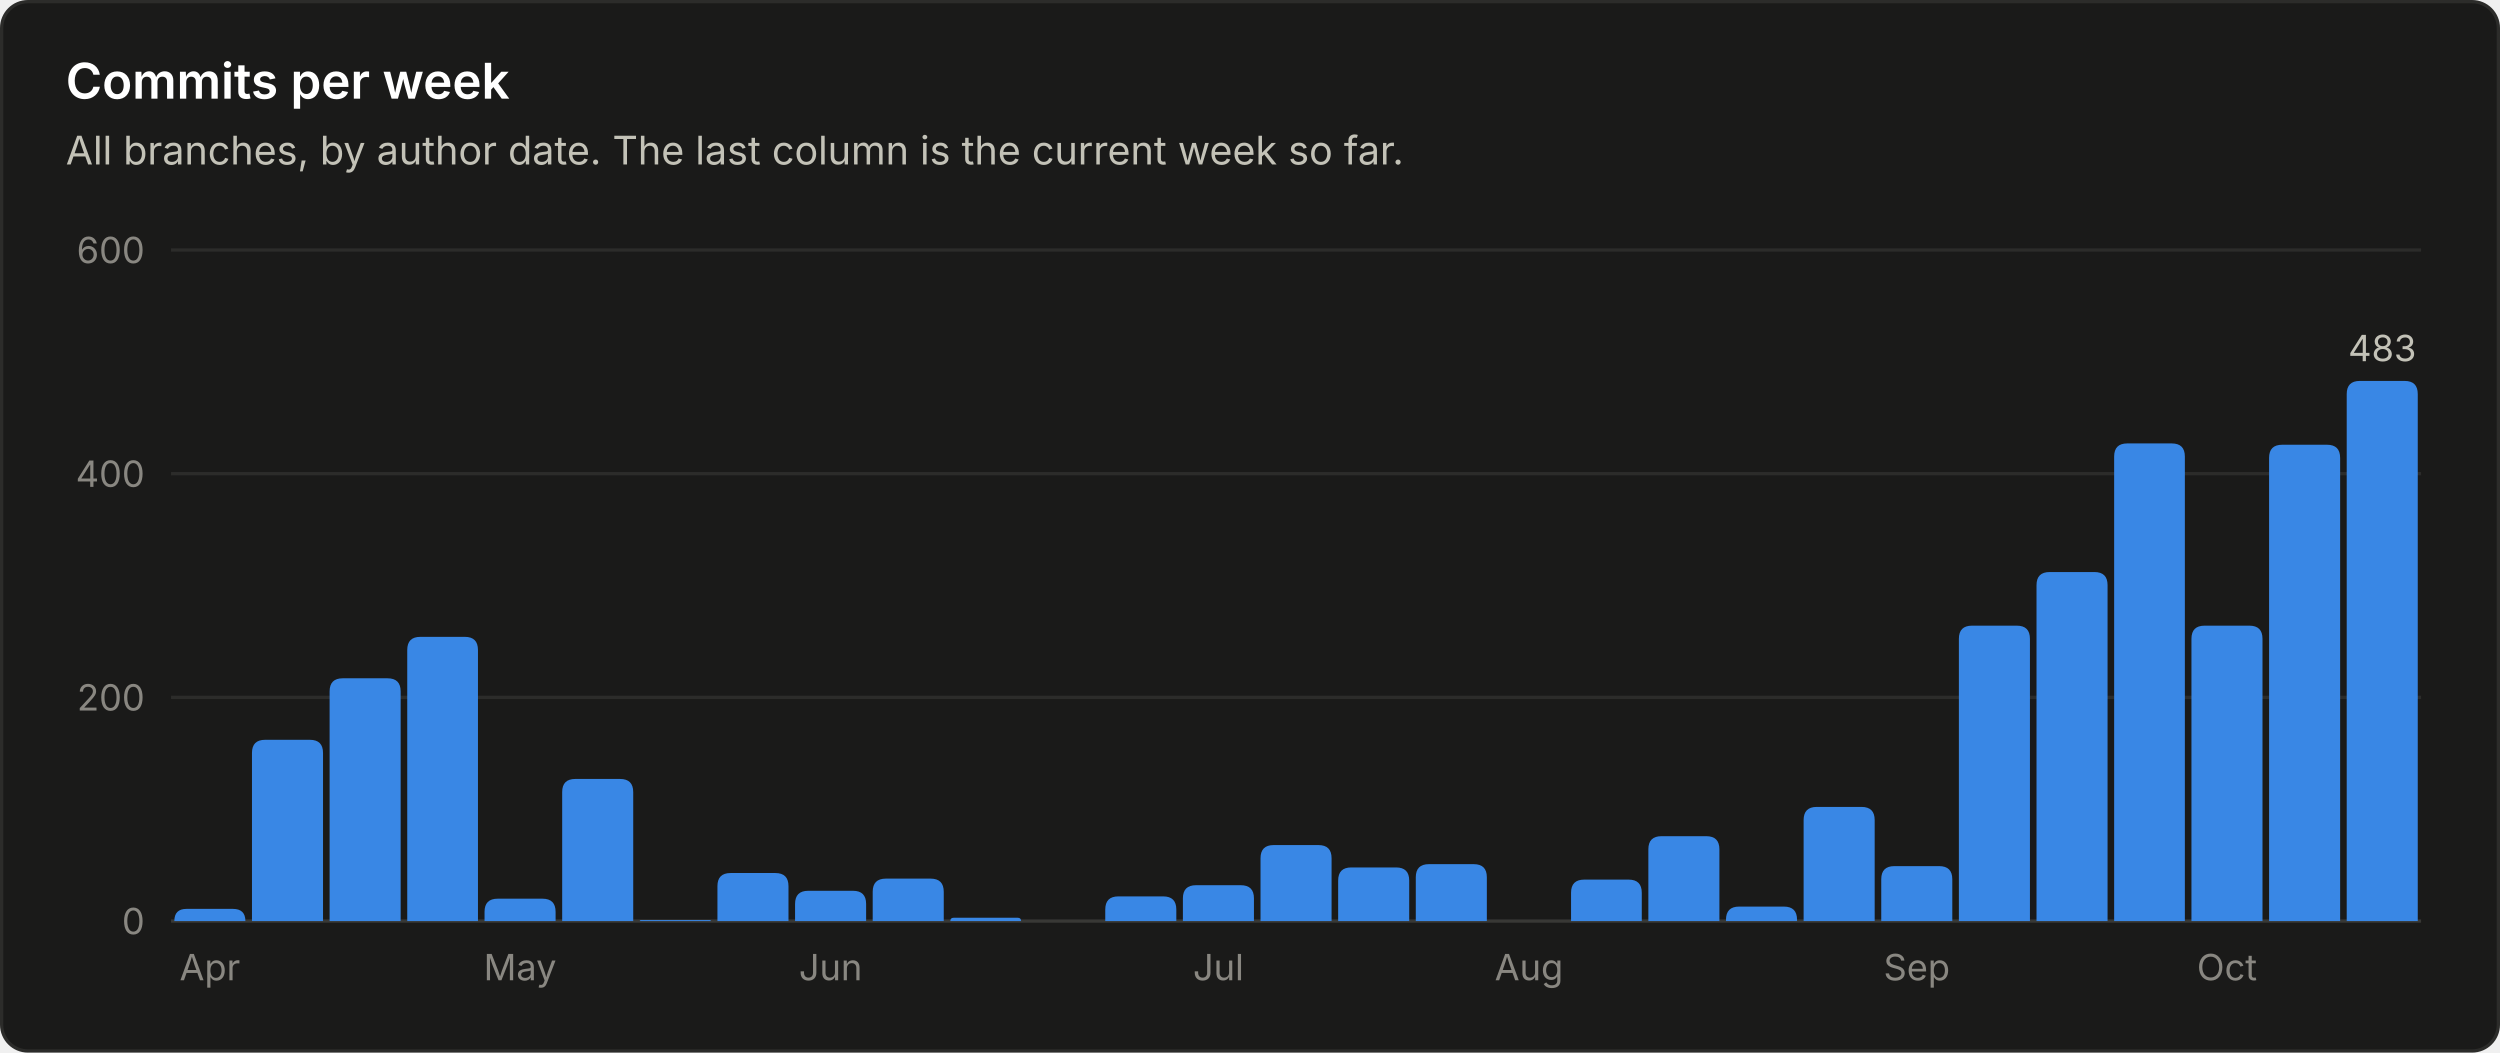
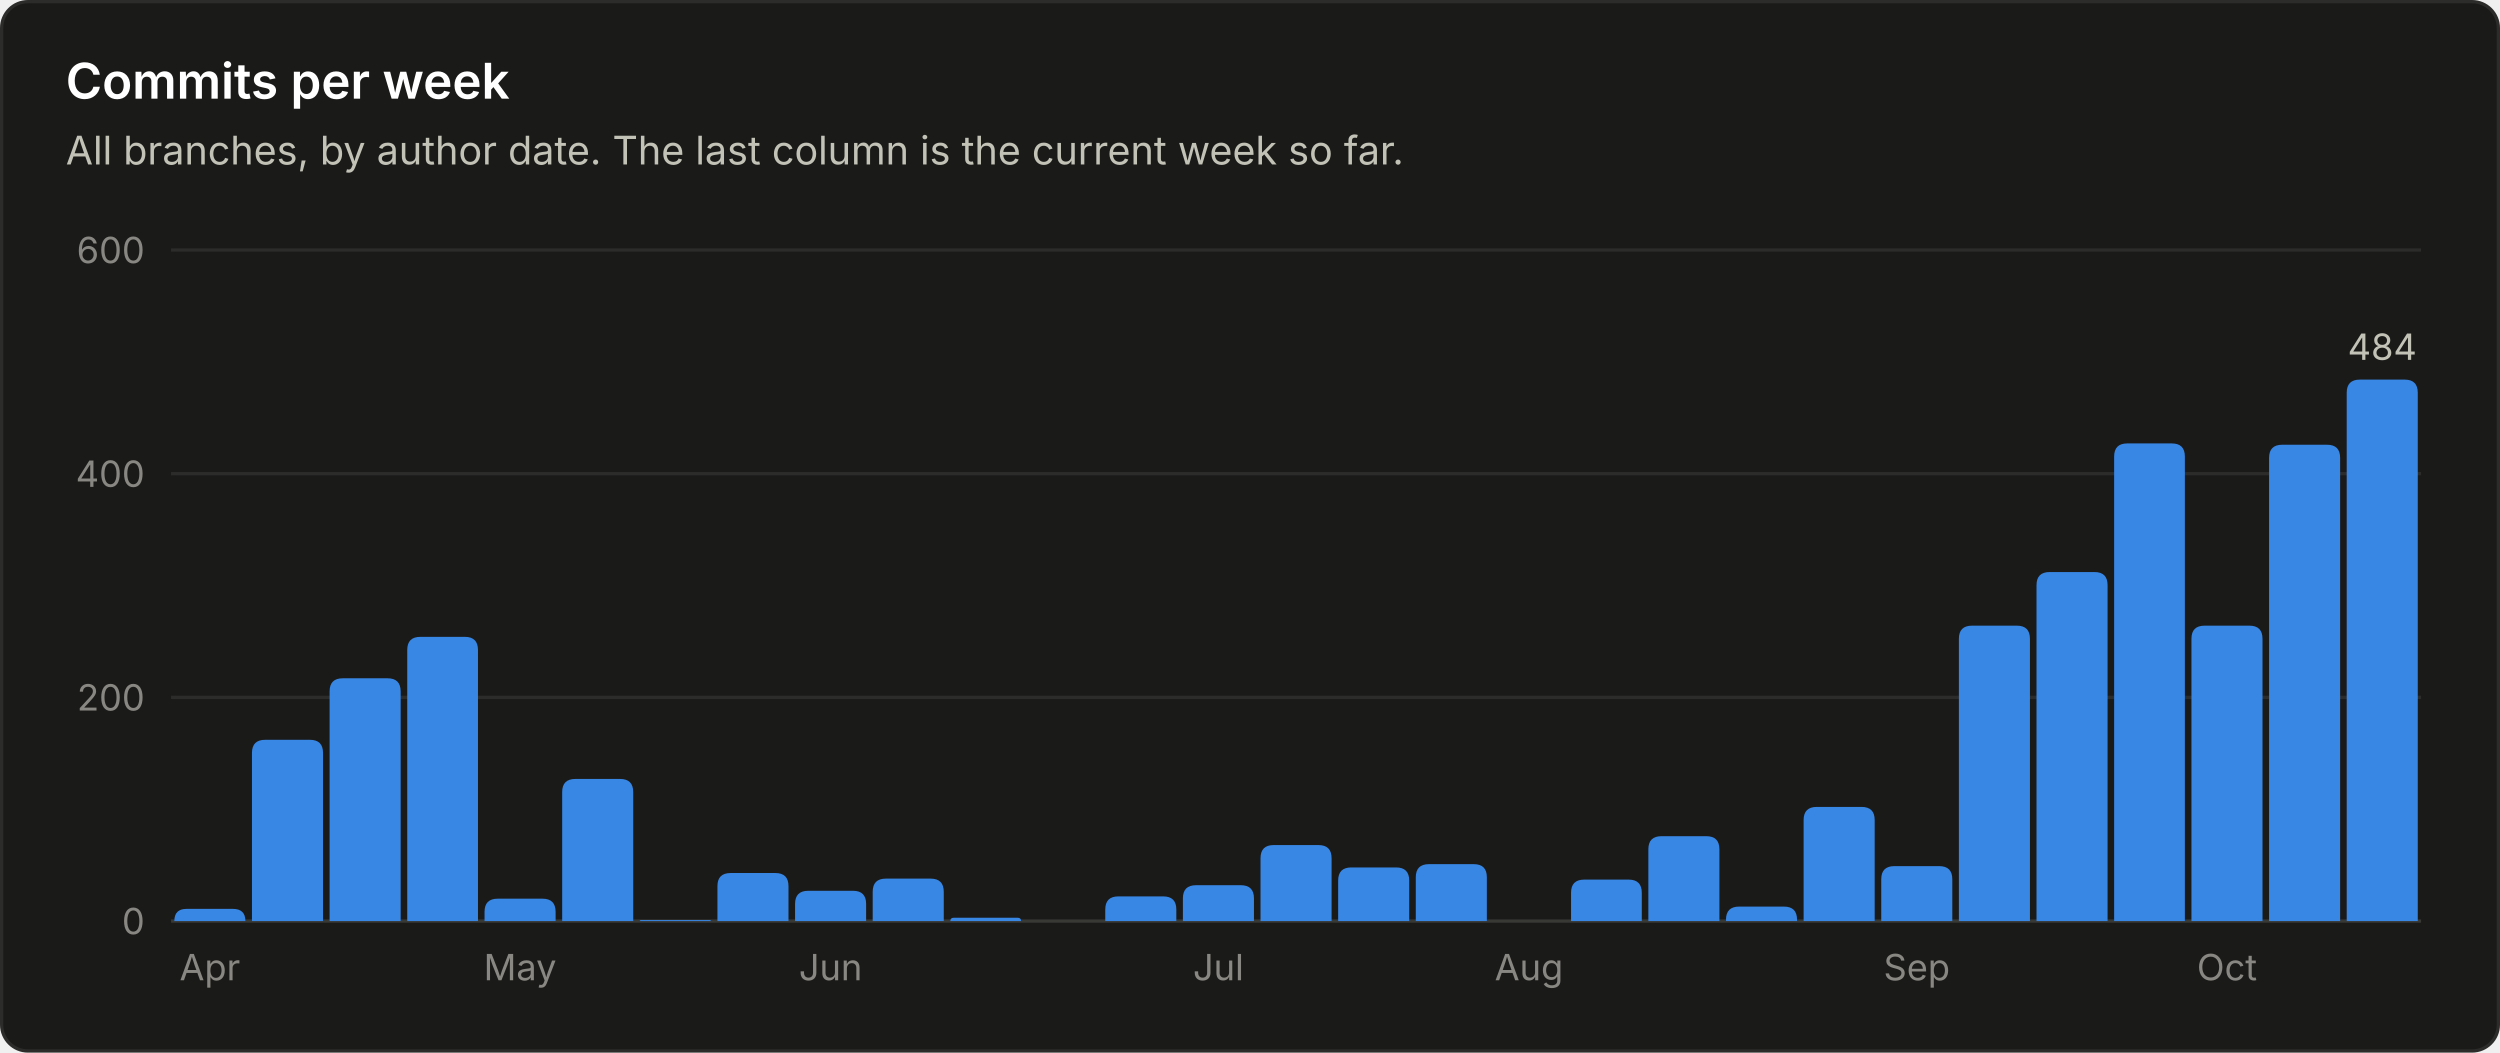
<svg xmlns="http://www.w3.org/2000/svg" viewBox="0 0 760 320" width="760" height="320" role="img" font-family="system-ui, -apple-system, 'Segoe UI', sans-serif">
  <rect x="0.5" y="0.5" width="759" height="319" rx="8" fill="#1a1a19" stroke="#2c2c2a" />
  <text x="20.0" y="30.0" fill="#ffffff" font-size="15" font-weight="600" text-anchor="start">Commits per week</text>
  <text x="20.0" y="50.0" fill="#c3c2b7" font-size="12" font-weight="400" text-anchor="start">All branches, by author date. The last column is the current week so far.</text>
  <line x1="52" y1="280.0" x2="736" y2="280.0" stroke="#383835" stroke-width="1" />
  <text x="44.0" y="284.0" fill="#898781" font-size="11" font-weight="400" text-anchor="end">0</text>
  <line x1="52" y1="212.0" x2="736" y2="212.0" stroke="#2c2c2a" stroke-width="1" />
  <text x="44.0" y="216.0" fill="#898781" font-size="11" font-weight="400" text-anchor="end">200</text>
  <line x1="52" y1="144.0" x2="736" y2="144.0" stroke="#2c2c2a" stroke-width="1" />
  <text x="44.0" y="148.0" fill="#898781" font-size="11" font-weight="400" text-anchor="end">400</text>
  <line x1="52" y1="76.0" x2="736" y2="76.0" stroke="#2c2c2a" stroke-width="1" />
  <text x="44.0" y="80.0" fill="#898781" font-size="11" font-weight="400" text-anchor="end">600</text>
  <path d="M53.0 280.0 V280.0 Q53.0 276.3 56.7 276.3 H70.8 Q74.6 276.3 74.6 280.0 V280.0 Z" fill="#3987e5" />
  <text x="63.8" y="298.0" fill="#898781" font-size="11" font-weight="400" text-anchor="middle">Apr</text>
  <path d="M76.6 280.0 V228.9 Q76.6 224.9 80.6 224.9 H94.2 Q98.2 224.9 98.2 228.9 V280.0 Z" fill="#3987e5" />
  <path d="M100.2 280.0 V210.2 Q100.2 206.2 104.2 206.2 H117.8 Q121.8 206.2 121.8 210.2 V280.0 Z" fill="#3987e5" />
  <path d="M123.8 280.0 V197.6 Q123.8 193.6 127.8 193.6 H141.3 Q145.3 193.6 145.3 197.6 V280.0 Z" fill="#3987e5" />
  <path d="M147.3 280.0 V277.2 Q147.3 273.2 151.3 273.2 H164.9 Q168.9 273.2 168.9 277.2 V280.0 Z" fill="#3987e5" />
  <text x="158.1" y="298.0" fill="#898781" font-size="11" font-weight="400" text-anchor="middle">May</text>
  <path d="M170.9 280.0 V240.8 Q170.9 236.8 174.9 236.8 H188.5 Q192.5 236.8 192.5 240.8 V280.0 Z" fill="#3987e5" />
  <path d="M194.5 280.0 V280.0 Q194.5 279.7 194.9 279.7 H215.8 Q216.1 279.7 216.1 280.0 V280.0 Z" fill="#3987e5" />
  <path d="M218.1 280.0 V269.4 Q218.1 265.4 222.1 265.4 H235.7 Q239.7 265.4 239.7 269.4 V280.0 Z" fill="#3987e5" />
  <path d="M241.7 280.0 V274.8 Q241.7 270.8 245.7 270.8 H259.3 Q263.3 270.8 263.3 274.8 V280.0 Z" fill="#3987e5" />
  <text x="252.5" y="298.0" fill="#898781" font-size="11" font-weight="400" text-anchor="middle">Jun</text>
  <path d="M265.3 280.0 V271.1 Q265.3 267.1 269.3 267.1 H282.9 Q286.9 267.1 286.9 271.1 V280.0 Z" fill="#3987e5" />
  <path d="M288.9 280.0 V280.0 Q288.9 279.0 289.9 279.0 H309.4 Q310.4 279.0 310.4 280.0 V280.0 Z" fill="#3987e5" />
  <path d="M336.0 280.0 V276.5 Q336.0 272.5 340.0 272.5 H353.6 Q357.6 272.5 357.6 276.5 V280.0 Z" fill="#3987e5" />
  <path d="M359.6 280.0 V273.1 Q359.6 269.1 363.6 269.1 H377.2 Q381.2 269.1 381.2 273.1 V280.0 Z" fill="#3987e5" />
  <text x="370.4" y="298.0" fill="#898781" font-size="11" font-weight="400" text-anchor="middle">Jul</text>
  <path d="M383.2 280.0 V260.9 Q383.2 256.9 387.2 256.9 H400.8 Q404.8 256.9 404.8 260.9 V280.0 Z" fill="#3987e5" />
  <path d="M406.8 280.0 V267.7 Q406.8 263.7 410.8 263.7 H424.4 Q428.4 263.7 428.4 267.7 V280.0 Z" fill="#3987e5" />
  <path d="M430.4 280.0 V266.7 Q430.4 262.7 434.4 262.7 H448.0 Q452.0 262.7 452.0 266.7 V280.0 Z" fill="#3987e5" />
  <text x="464.8" y="298.0" fill="#898781" font-size="11" font-weight="400" text-anchor="middle">Aug</text>
  <path d="M477.6 280.0 V271.4 Q477.6 267.4 481.6 267.4 H495.1 Q499.1 267.4 499.1 271.4 V280.0 Z" fill="#3987e5" />
  <path d="M501.1 280.0 V258.2 Q501.1 254.2 505.1 254.2 H518.7 Q522.7 254.2 522.7 258.2 V280.0 Z" fill="#3987e5" />
  <path d="M524.7 280.0 V279.6 Q524.7 275.6 528.7 275.6 H542.3 Q546.3 275.6 546.3 279.6 V280.0 Z" fill="#3987e5" />
  <path d="M548.3 280.0 V249.3 Q548.3 245.3 552.3 245.3 H565.9 Q569.9 245.3 569.9 249.3 V280.0 Z" fill="#3987e5" />
  <path d="M571.9 280.0 V267.3 Q571.9 263.3 575.9 263.3 H589.5 Q593.5 263.3 593.5 267.3 V280.0 Z" fill="#3987e5" />
  <text x="582.7" y="298.0" fill="#898781" font-size="11" font-weight="400" text-anchor="middle">Sep</text>
  <path d="M595.5 280.0 V194.2 Q595.5 190.2 599.5 190.2 H613.1 Q617.1 190.2 617.1 194.2 V280.0 Z" fill="#3987e5" />
  <path d="M619.1 280.0 V177.9 Q619.1 173.9 623.1 173.9 H636.7 Q640.7 173.9 640.7 177.9 V280.0 Z" fill="#3987e5" />
  <path d="M642.7 280.0 V138.8 Q642.7 134.8 646.7 134.8 H660.2 Q664.2 134.8 664.2 138.8 V280.0 Z" fill="#3987e5" />
  <path d="M666.2 280.0 V194.2 Q666.2 190.2 670.2 190.2 H683.8 Q687.8 190.2 687.8 194.2 V280.0 Z" fill="#3987e5" />
  <text x="677.0" y="298.0" fill="#898781" font-size="11" font-weight="400" text-anchor="middle">Oct</text>
  <path d="M689.8 280.0 V139.2 Q689.8 135.2 693.8 135.2 H707.4 Q711.4 135.2 711.4 139.2 V280.0 Z" fill="#3987e5" />
-   <path d="M713.4 280.0 V119.8 Q713.4 115.8 717.4 115.8 H731.0 Q735.0 115.8 735.0 119.8 V280.0 Z" fill="#3987e5" />
-   <text x="724.2" y="109.8" fill="#c3c2b7" font-size="11" font-weight="400" text-anchor="middle">483</text>
+   <path d="M713.4 280.0 V119.4 Q713.4 115.4 717.4 115.4 H731.0 Q735.0 115.4 735.0 119.4 V280.0 Z" fill="#3987e5" />
+   <text x="724.2" y="109.4" fill="#c3c2b7" font-size="11" font-weight="400" text-anchor="middle">484</text>
</svg>
